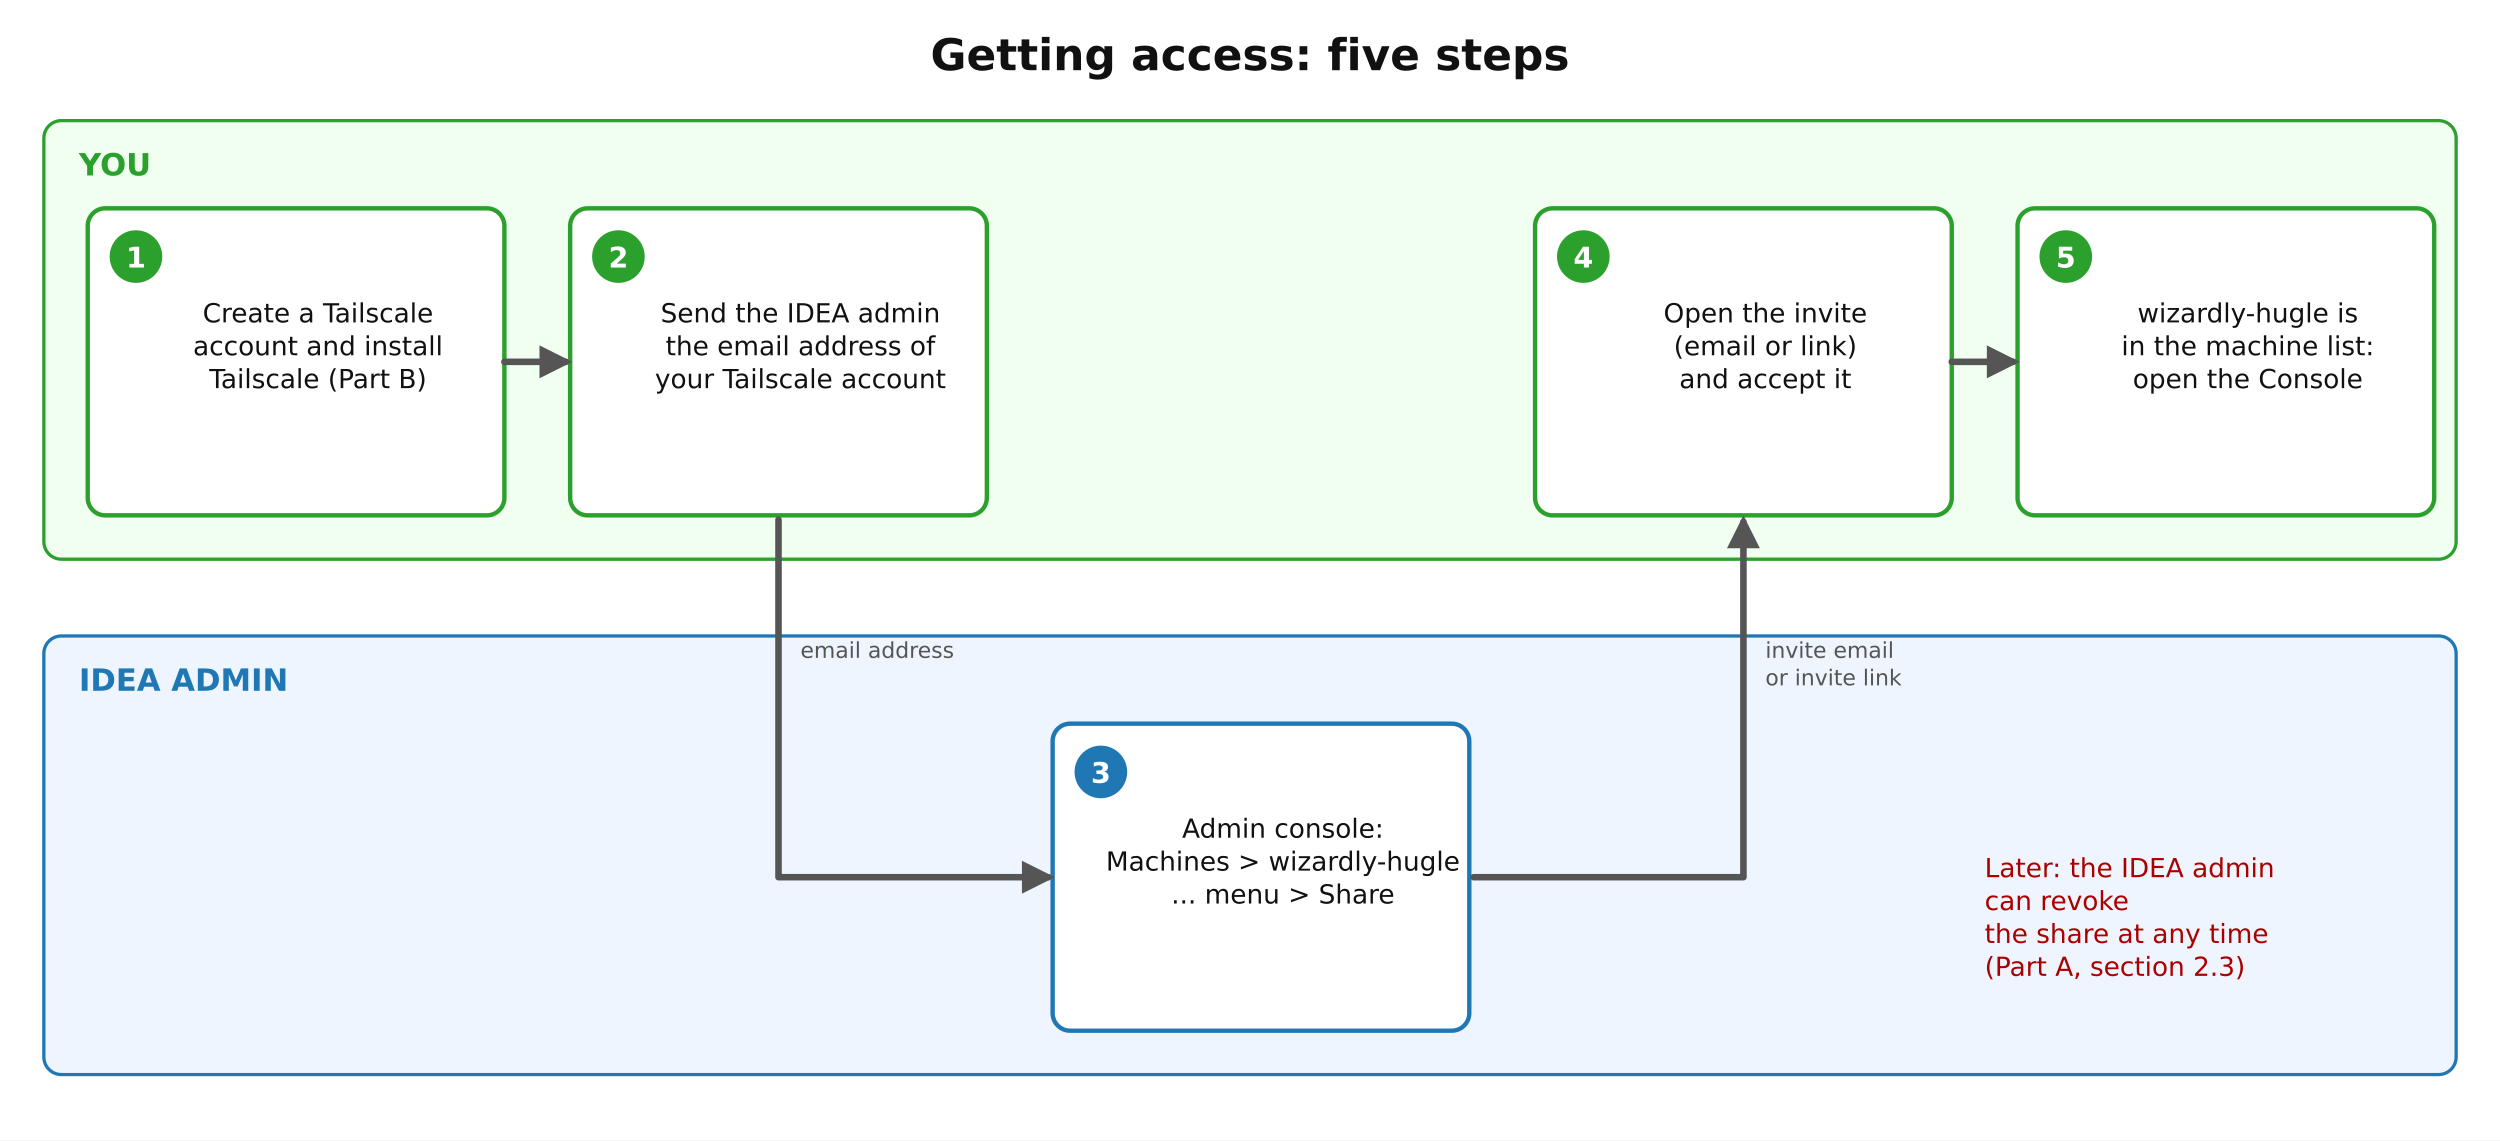
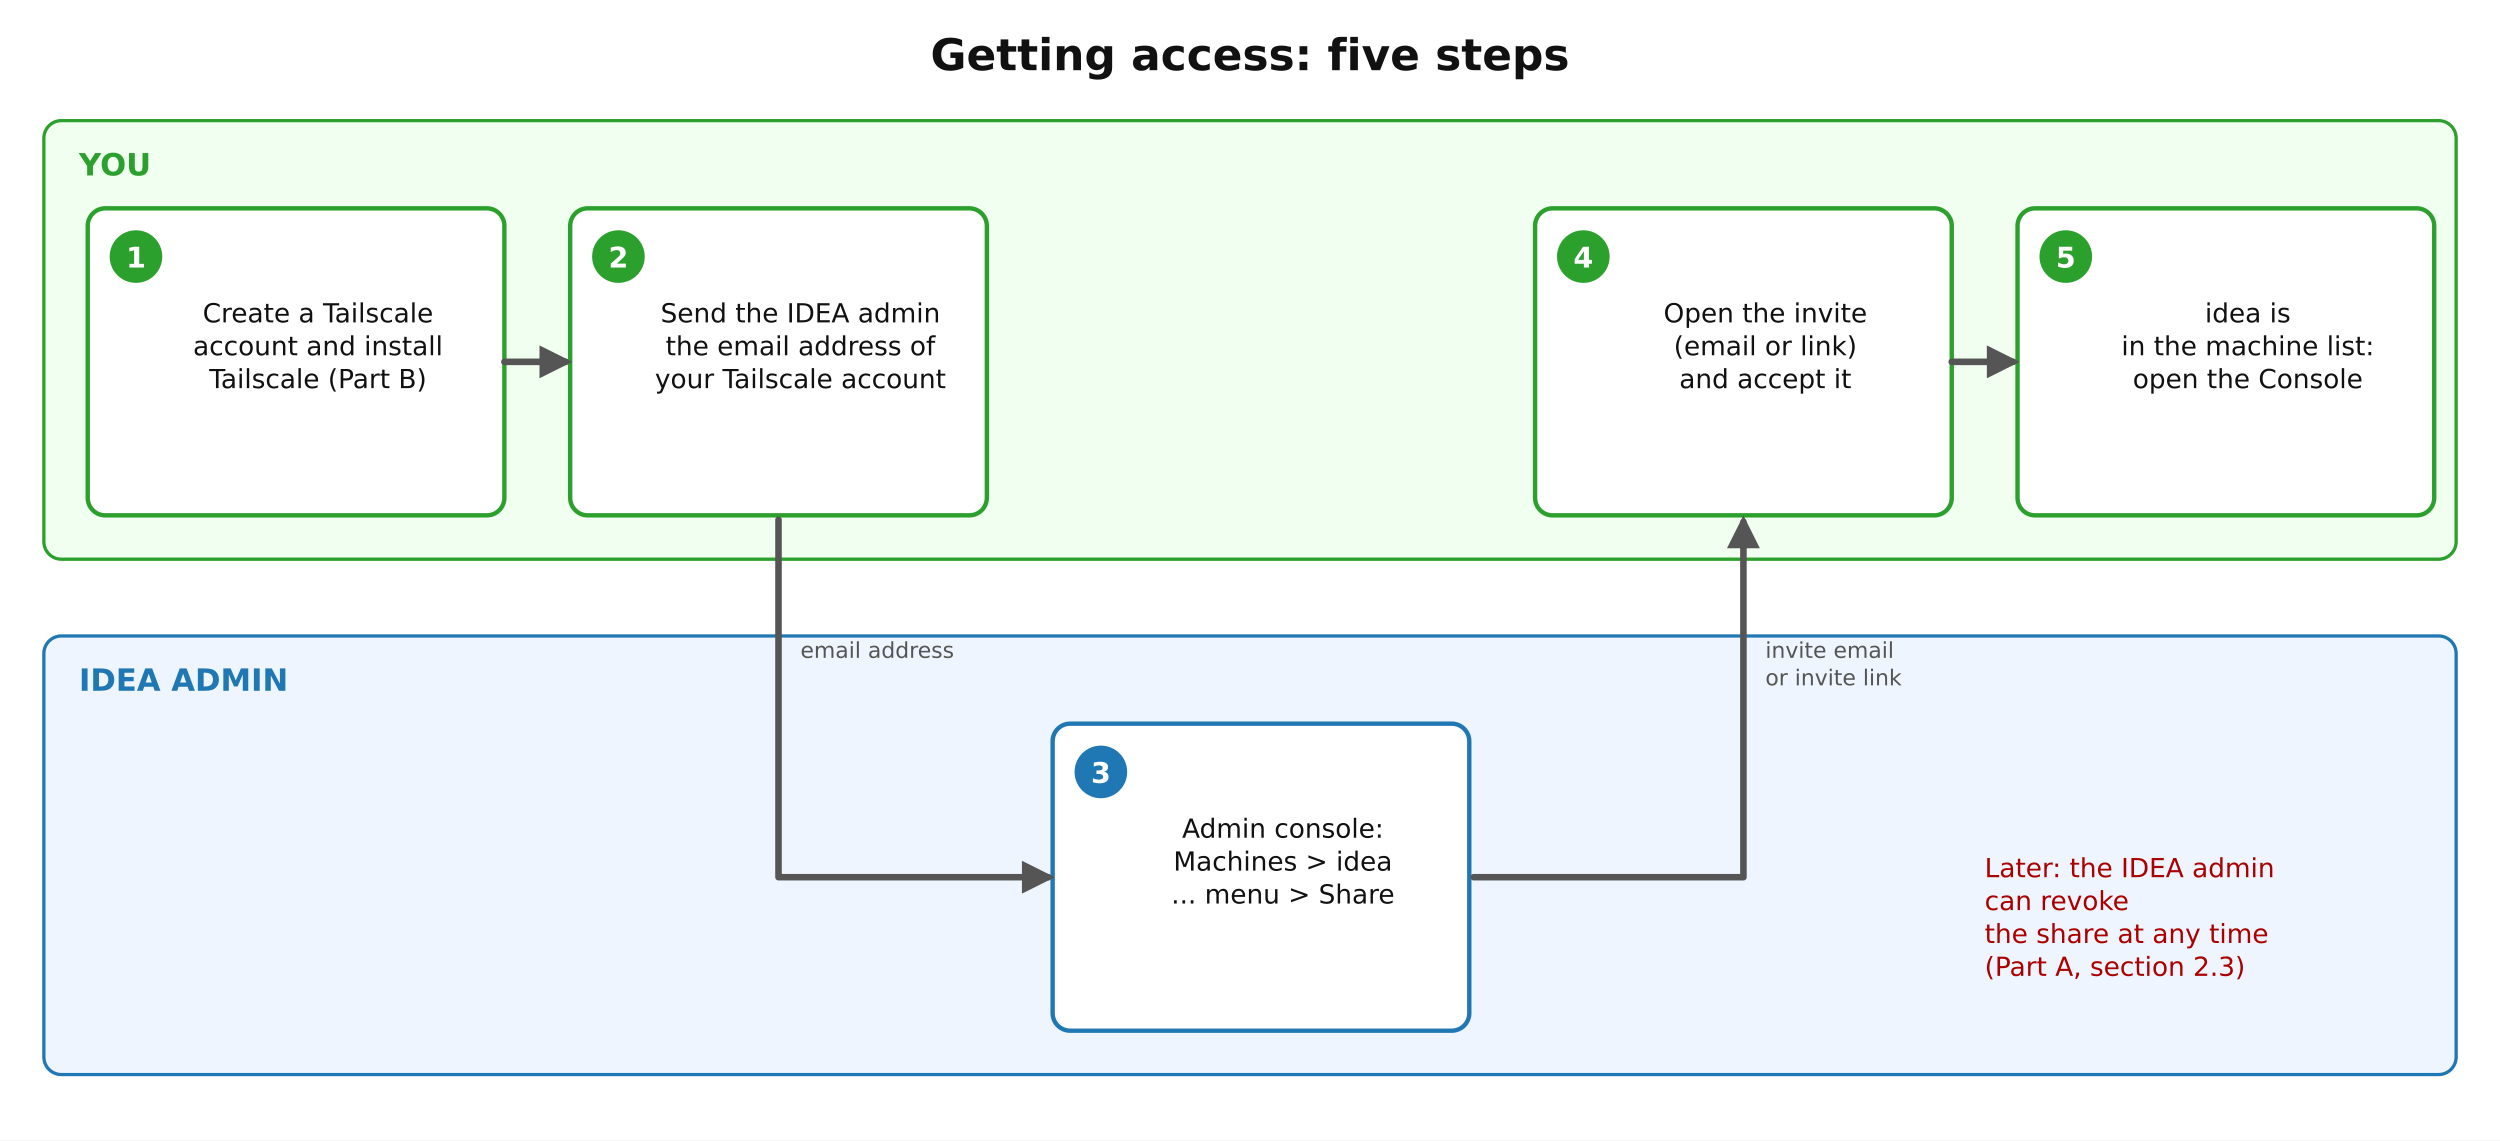
<svg xmlns="http://www.w3.org/2000/svg" width="1140" height="520" viewBox="0 0 1140 520">
  <defs>
    <marker id="ah-555" viewBox="0 0 10 10" refX="8" refY="5" markerWidth="5" markerHeight="5" orient="auto-start-reverse">
      <path d="M0,0 L10,5 L0,10 z" fill="#555" />
    </marker>
    <marker id="as-555" viewBox="0 0 10 10" refX="2" refY="5" markerWidth="5" markerHeight="5" orient="auto-start-reverse">
      <path d="M0,0 L10,5 L0,10 z" fill="#555" />
    </marker>
  </defs>
  <rect width="100%" height="100%" fill="#ffffff" />
  <text x="570" y="32.0" font-family="DejaVu Sans, Arial, sans-serif" font-size="20" font-weight="bold" text-anchor="middle" fill="#111">Getting access: five steps</text>
  <rect x="20" y="55" width="1100" height="200" rx="8" fill="#f0fff0" stroke="#2ca02c" stroke-width="1.5" />
  <text x="36" y="80.0" font-family="DejaVu Sans, Arial, sans-serif" font-size="14" font-weight="bold" text-anchor="start" fill="#2ca02c">YOU</text>
  <rect x="20" y="290" width="1100" height="200" rx="8" fill="#eef5ff" stroke="#1f77b4" stroke-width="1.5" />
  <text x="36" y="315.0" font-family="DejaVu Sans, Arial, sans-serif" font-size="14" font-weight="bold" text-anchor="start" fill="#1f77b4">IDEA ADMIN</text>
  <rect x="40" y="95" width="190" height="140" rx="8" fill="#ffffff" stroke="#2ca02c" stroke-width="2" />
  <circle cx="62" cy="117" r="13" fill="#2ca02c" stroke="#fff" stroke-width="2" />
  <text x="62" y="122.0" font-family="DejaVu Sans, Arial, sans-serif" font-size="13" font-weight="bold" text-anchor="middle" fill="#fff">1</text>
  <text x="145" y="147.0" font-family="DejaVu Sans, Arial, sans-serif" font-size="12" font-weight="normal" text-anchor="middle" fill="#111">Create a Tailscale</text>
  <text x="145" y="162.0" font-family="DejaVu Sans, Arial, sans-serif" font-size="12" font-weight="normal" text-anchor="middle" fill="#111">account and install</text>
  <text x="145" y="177.0" font-family="DejaVu Sans, Arial, sans-serif" font-size="12" font-weight="normal" text-anchor="middle" fill="#111">Tailscale (Part B)</text>
  <rect x="260" y="95" width="190" height="140" rx="8" fill="#ffffff" stroke="#2ca02c" stroke-width="2" />
  <circle cx="282" cy="117" r="13" fill="#2ca02c" stroke="#fff" stroke-width="2" />
  <text x="282" y="122.0" font-family="DejaVu Sans, Arial, sans-serif" font-size="13" font-weight="bold" text-anchor="middle" fill="#fff">2</text>
  <text x="365" y="147.0" font-family="DejaVu Sans, Arial, sans-serif" font-size="12" font-weight="normal" text-anchor="middle" fill="#111">Send the IDEA admin</text>
  <text x="365" y="162.0" font-family="DejaVu Sans, Arial, sans-serif" font-size="12" font-weight="normal" text-anchor="middle" fill="#111">the email address of</text>
  <text x="365" y="177.0" font-family="DejaVu Sans, Arial, sans-serif" font-size="12" font-weight="normal" text-anchor="middle" fill="#111">your Tailscale account</text>
  <rect x="480" y="330" width="190" height="140" rx="8" fill="#ffffff" stroke="#1f77b4" stroke-width="2" />
  <circle cx="502" cy="352" r="13" fill="#1f77b4" stroke="#fff" stroke-width="2" />
  <text x="502" y="357.0" font-family="DejaVu Sans, Arial, sans-serif" font-size="13" font-weight="bold" text-anchor="middle" fill="#fff">3</text>
  <text x="585" y="382.0" font-family="DejaVu Sans, Arial, sans-serif" font-size="12" font-weight="normal" text-anchor="middle" fill="#111">Admin console:</text>
-   <text x="585" y="397.0" font-family="DejaVu Sans, Arial, sans-serif" font-size="12" font-weight="normal" text-anchor="middle" fill="#111">Machines &gt; wizardly-hugle</text>
+   <text x="585" y="397.0" font-family="DejaVu Sans, Arial, sans-serif" font-size="12" font-weight="normal" text-anchor="middle" fill="#111">Machines &gt; idea</text>
  <text x="585" y="412.0" font-family="DejaVu Sans, Arial, sans-serif" font-size="12" font-weight="normal" text-anchor="middle" fill="#111">... menu &gt; Share</text>
  <rect x="700" y="95" width="190" height="140" rx="8" fill="#ffffff" stroke="#2ca02c" stroke-width="2" />
  <circle cx="722" cy="117" r="13" fill="#2ca02c" stroke="#fff" stroke-width="2" />
  <text x="722" y="122.0" font-family="DejaVu Sans, Arial, sans-serif" font-size="13" font-weight="bold" text-anchor="middle" fill="#fff">4</text>
  <text x="805" y="147.0" font-family="DejaVu Sans, Arial, sans-serif" font-size="12" font-weight="normal" text-anchor="middle" fill="#111">Open the invite</text>
  <text x="805" y="162.0" font-family="DejaVu Sans, Arial, sans-serif" font-size="12" font-weight="normal" text-anchor="middle" fill="#111">(email or link)</text>
  <text x="805" y="177.0" font-family="DejaVu Sans, Arial, sans-serif" font-size="12" font-weight="normal" text-anchor="middle" fill="#111">and accept it</text>
  <rect x="920" y="95" width="190" height="140" rx="8" fill="#ffffff" stroke="#2ca02c" stroke-width="2" />
  <circle cx="942" cy="117" r="13" fill="#2ca02c" stroke="#fff" stroke-width="2" />
  <text x="942" y="122.0" font-family="DejaVu Sans, Arial, sans-serif" font-size="13" font-weight="bold" text-anchor="middle" fill="#fff">5</text>
-   <text x="1025" y="147.0" font-family="DejaVu Sans, Arial, sans-serif" font-size="12" font-weight="normal" text-anchor="middle" fill="#111">wizardly-hugle is</text>
+   <text x="1025" y="147.0" font-family="DejaVu Sans, Arial, sans-serif" font-size="12" font-weight="normal" text-anchor="middle" fill="#111">idea is</text>
  <text x="1025" y="162.0" font-family="DejaVu Sans, Arial, sans-serif" font-size="12" font-weight="normal" text-anchor="middle" fill="#111">in the machine list:</text>
  <text x="1025" y="177.0" font-family="DejaVu Sans, Arial, sans-serif" font-size="12" font-weight="normal" text-anchor="middle" fill="#111">open the Console</text>
  <polyline points="230,165 258,165" fill="none" stroke="#555" stroke-width="3" stroke-linejoin="round" stroke-linecap="round" marker-end="url(#ah-555)" />
  <polyline points="355,237 355,400 478,400" fill="none" stroke="#555" stroke-width="3" stroke-linejoin="round" stroke-linecap="round" marker-end="url(#ah-555)" />
  <text x="365" y="300.0" font-family="DejaVu Sans, Arial, sans-serif" font-size="10" font-weight="normal" text-anchor="start" fill="#555">email address</text>
  <polyline points="672,400 795,400 795,238" fill="none" stroke="#555" stroke-width="3" stroke-linejoin="round" stroke-linecap="round" marker-end="url(#ah-555)" />
  <text x="805" y="300.0" font-family="DejaVu Sans, Arial, sans-serif" font-size="10" font-weight="normal" text-anchor="start" fill="#555">invite email</text>
  <text x="805" y="312.5" font-family="DejaVu Sans, Arial, sans-serif" font-size="10" font-weight="normal" text-anchor="start" fill="#555">or invite link</text>
  <polyline points="890,165 918,165" fill="none" stroke="#555" stroke-width="3" stroke-linejoin="round" stroke-linecap="round" marker-end="url(#ah-555)" />
  <text x="905" y="400.0" font-family="DejaVu Sans, Arial, sans-serif" font-size="12" font-weight="normal" text-anchor="start" fill="#a00">Later: the IDEA admin</text>
  <text x="905" y="415.0" font-family="DejaVu Sans, Arial, sans-serif" font-size="12" font-weight="normal" text-anchor="start" fill="#a00">can revoke</text>
  <text x="905" y="430.0" font-family="DejaVu Sans, Arial, sans-serif" font-size="12" font-weight="normal" text-anchor="start" fill="#a00">the share at any time</text>
  <text x="905" y="445.0" font-family="DejaVu Sans, Arial, sans-serif" font-size="12" font-weight="normal" text-anchor="start" fill="#a00">(Part A, section 2.3)</text>
</svg>
